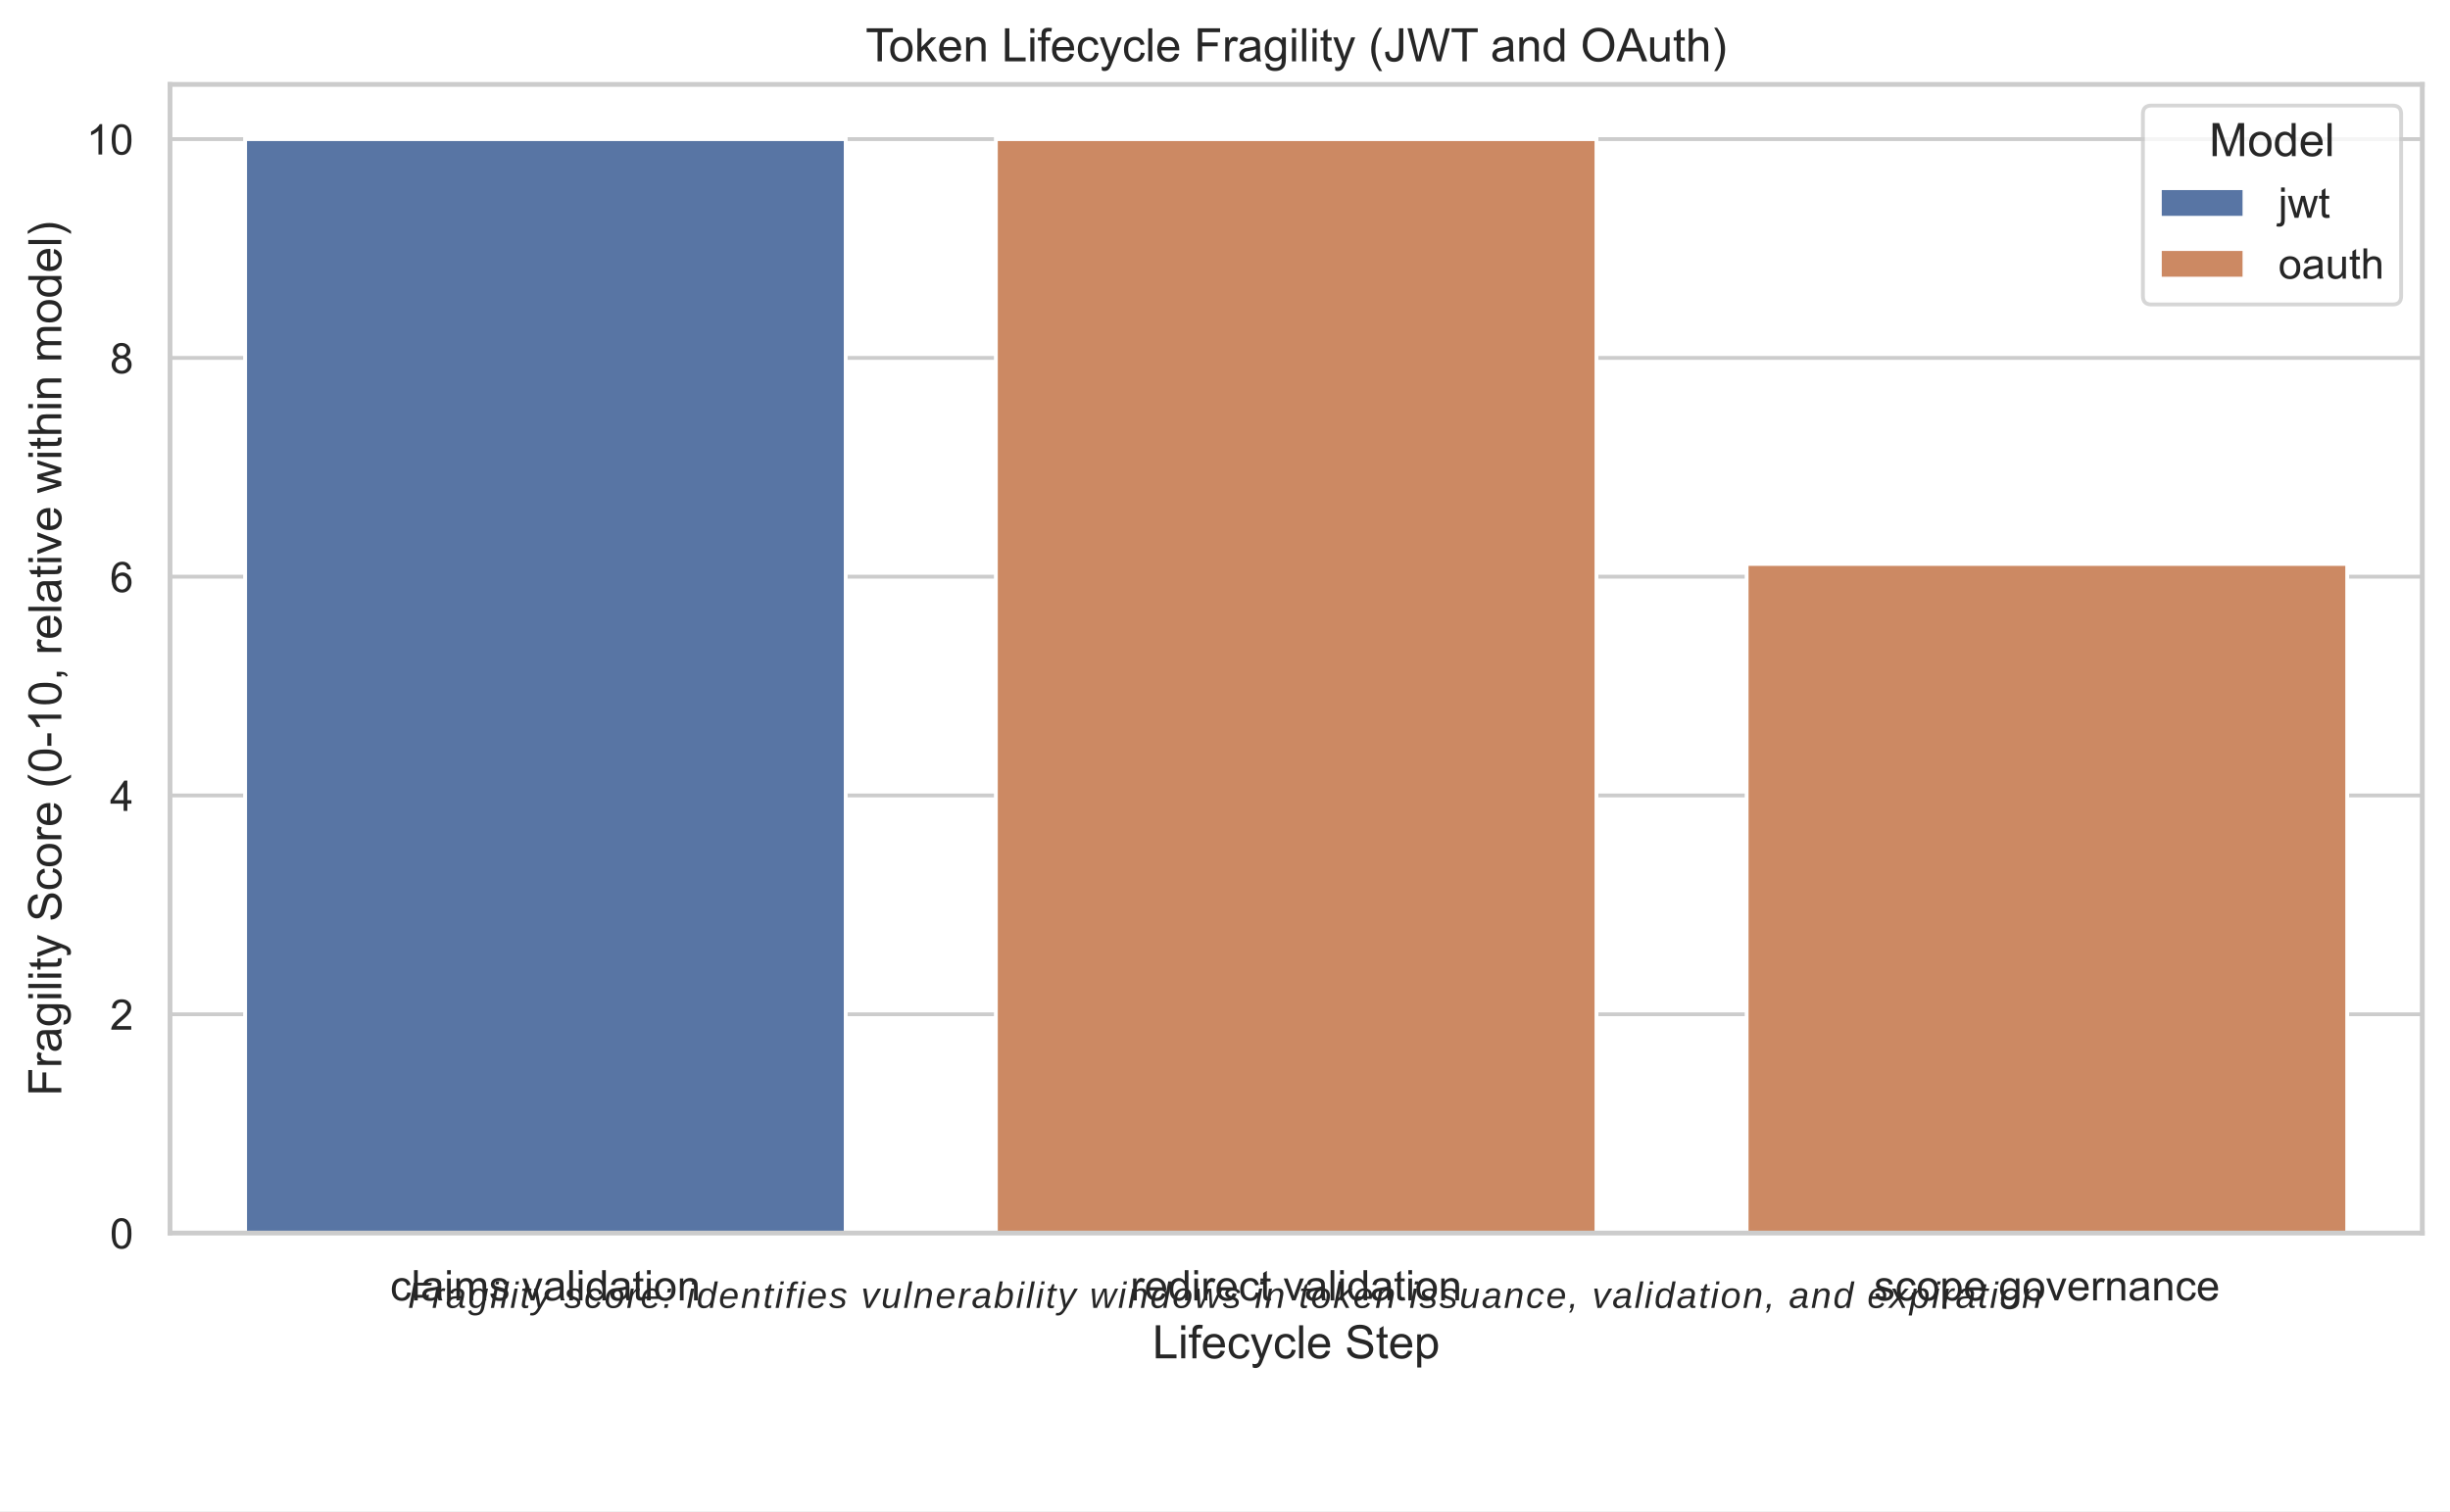
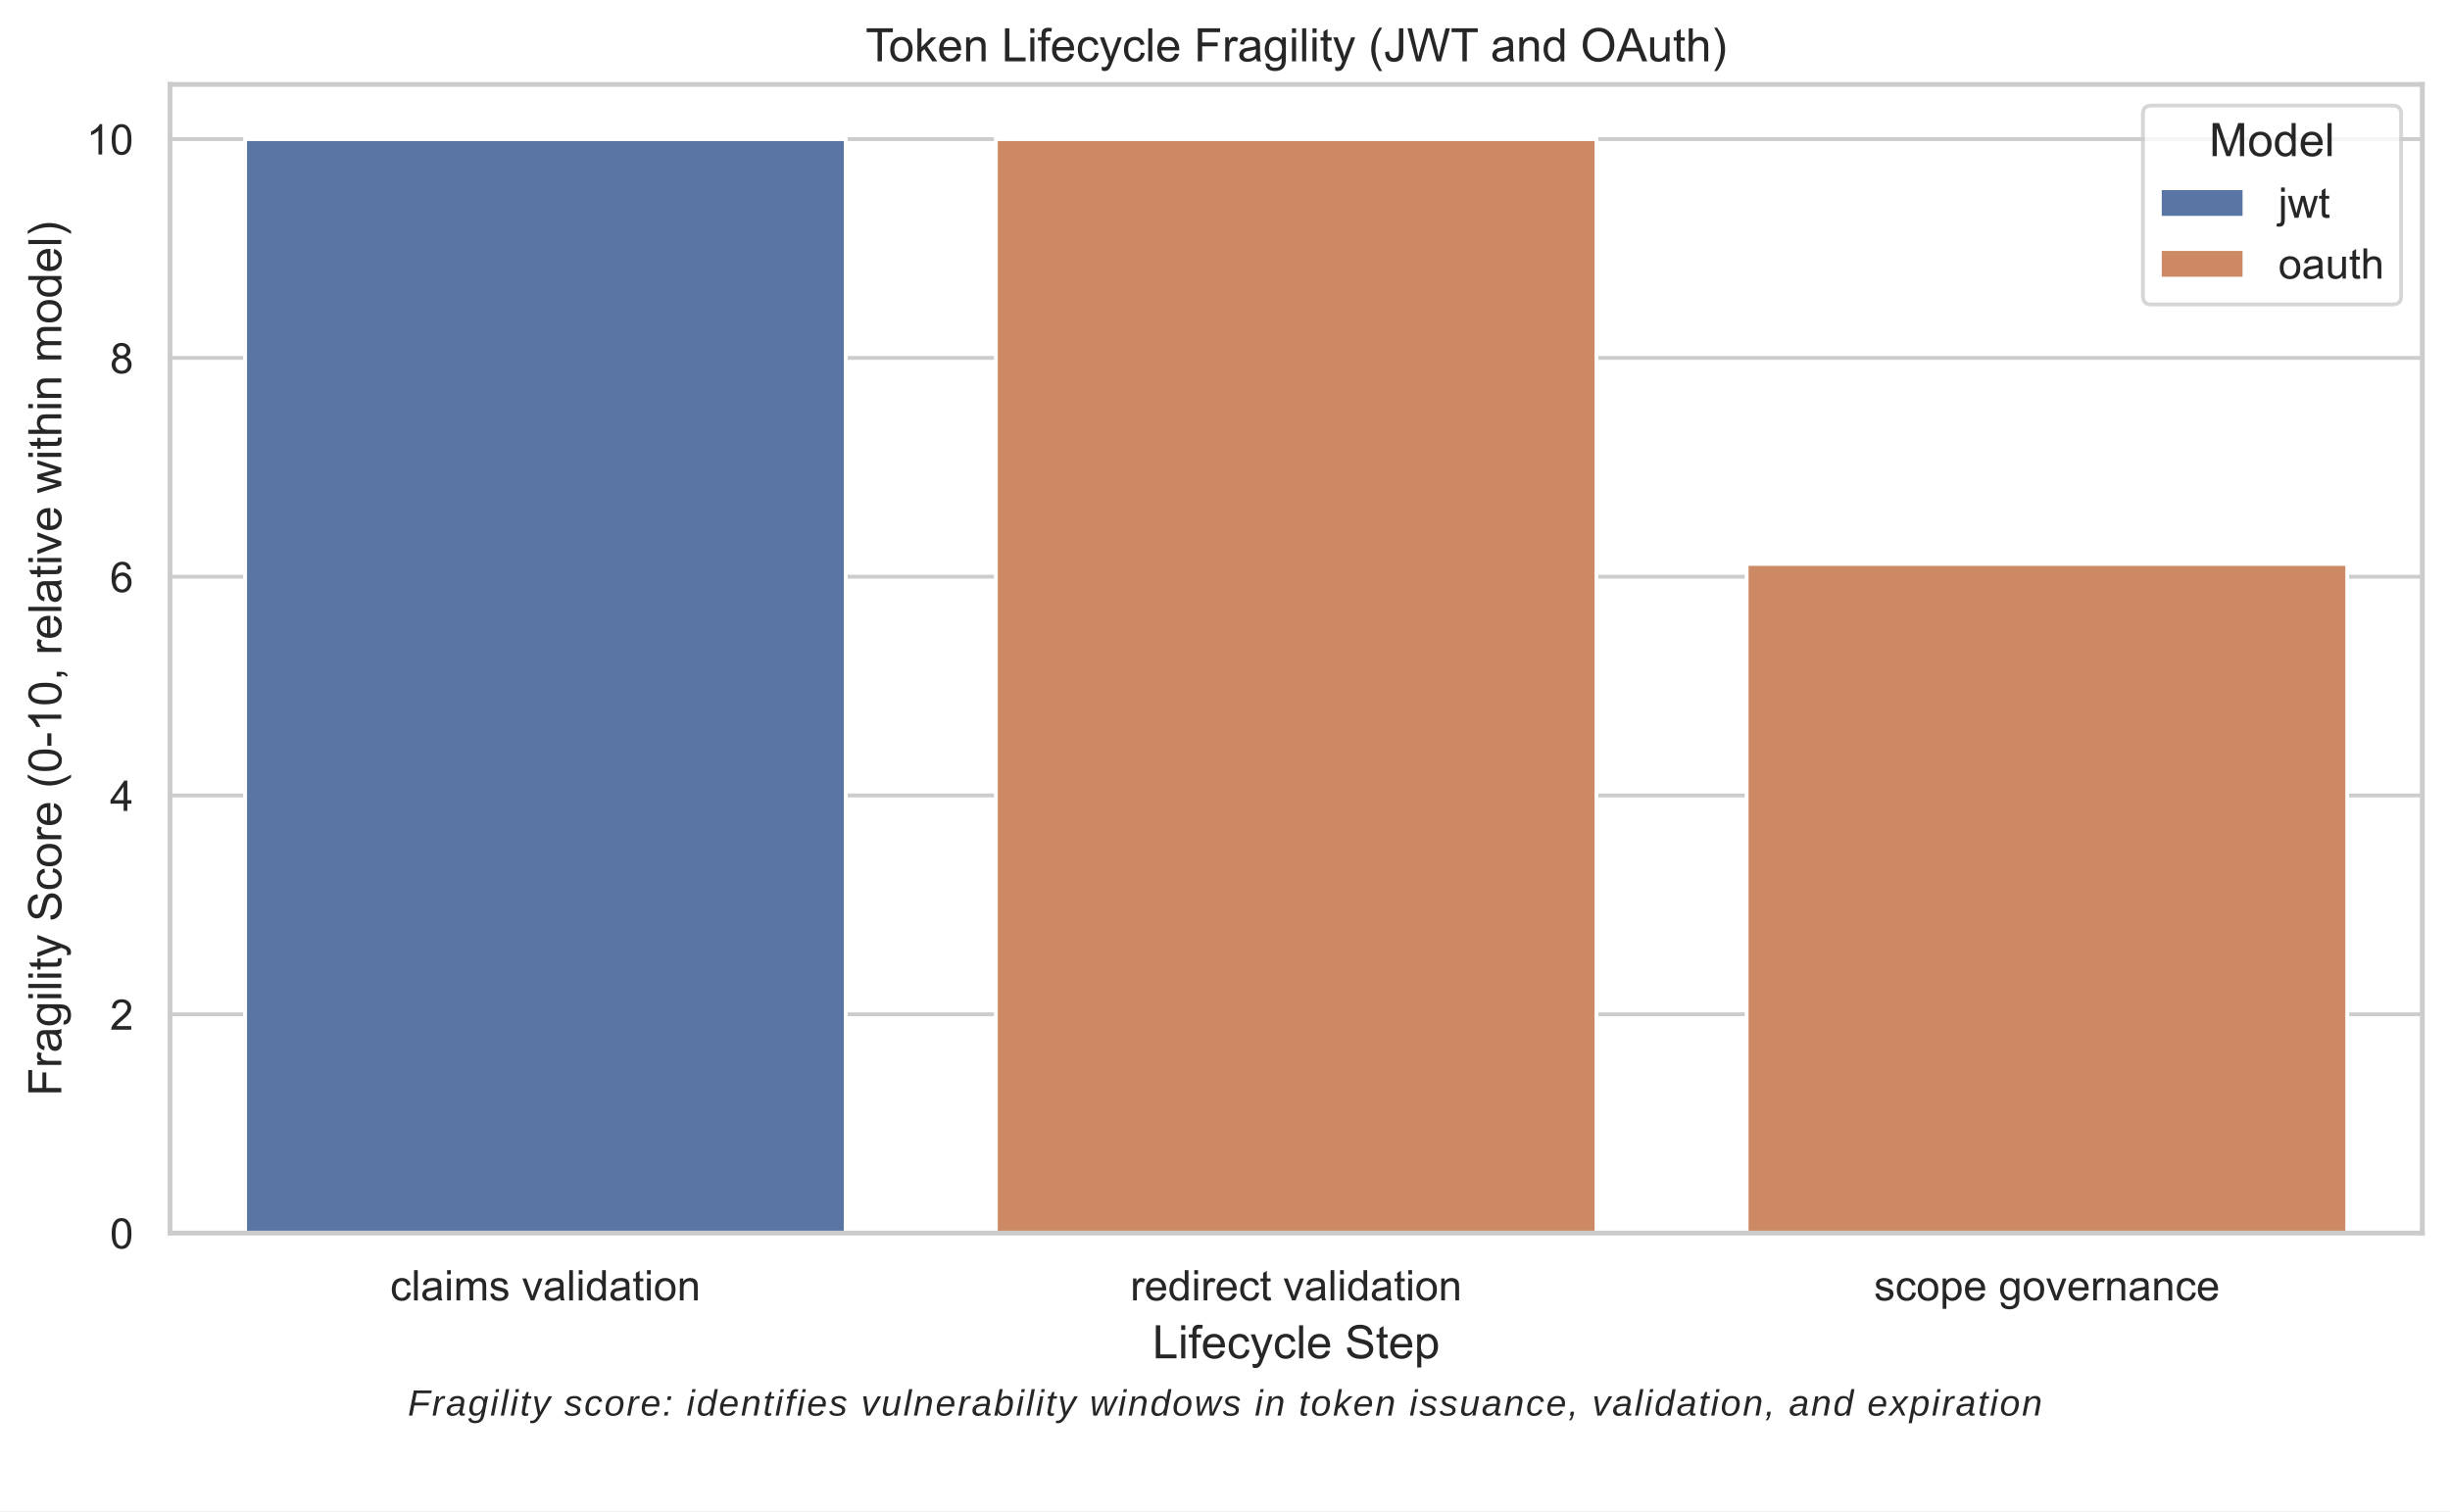
<svg xmlns="http://www.w3.org/2000/svg" xmlns:xlink="http://www.w3.org/1999/xlink" width="636.84pt" height="392.833pt" viewBox="0 0 636.84 392.833" version="1.1">
  <defs>
    <style type="text/css">*{stroke-linejoin: round; stroke-linecap: butt}</style>
  </defs>
  <g id="figure_1">
    <g id="patch_1">
      <path d="M 0 392.833  L 636.84 392.833  L 636.84 0  L 0 0  z " style="fill: #ffffff" />
    </g>
    <g id="axes_1">
      <g id="patch_2">
        <path d="M 44.196 320.547  L 629.64 320.547  L 629.64 21.943  L 44.196 21.943  z " style="fill: #ffffff" />
      </g>
      <g id="matplotlib.axis_1">
        <g id="xtick_1">
          <g id="text_1">
            <g style="fill: #262626" transform="translate(101.4214 338.0556) scale(0.11 -0.11)">
              <defs>
                <path id="ArialMT-46" d="M 2588 1216  L 3141 1144  Q 3050 572 2676 248  Q 2303 -75 1759 -75  Q 1078 -75 664 370  Q 250 816 250 1647  Q 250 2184 428 2587  Q 606 2991 970 3192  Q 1334 3394 1763 3394  Q 2303 3394 2647 3120  Q 2991 2847 3088 2344  L 2541 2259  Q 2463 2594 2264 2762  Q 2066 2931 1784 2931  Q 1359 2931 1093 2626  Q 828 2322 828 1663  Q 828 994 1084 691  Q 1341 388 1753 388  Q 2084 388 2306 591  Q 2528 794 2588 1216  z " transform="scale(0.015625)" />
                <path id="ArialMT-4f" d="M 409 0  L 409 4581  L 972 4581  L 972 0  L 409 0  z " transform="scale(0.015625)" />
                <path id="ArialMT-44" d="M 2588 409  Q 2275 144 1986 34  Q 1697 -75 1366 -75  Q 819 -75 525 192  Q 231 459 231 875  Q 231 1119 342 1320  Q 453 1522 633 1644  Q 813 1766 1038 1828  Q 1203 1872 1538 1913  Q 2219 1994 2541 2106  Q 2544 2222 2544 2253  Q 2544 2597 2384 2738  Q 2169 2928 1744 2928  Q 1347 2928 1158 2789  Q 969 2650 878 2297  L 328 2372  Q 403 2725 575 2942  Q 747 3159 1072 3276  Q 1397 3394 1825 3394  Q 2250 3394 2515 3294  Q 2781 3194 2906 3042  Q 3031 2891 3081 2659  Q 3109 2516 3109 2141  L 3109 1391  Q 3109 606 3145 398  Q 3181 191 3288 0  L 2700 0  Q 2613 175 2588 409  z M 2541 1666  Q 2234 1541 1622 1453  Q 1275 1403 1131 1340  Q 988 1278 909 1158  Q 831 1038 831 891  Q 831 666 1001 516  Q 1172 366 1500 366  Q 1825 366 2078 508  Q 2331 650 2450 897  Q 2541 1088 2541 1459  L 2541 1666  z " transform="scale(0.015625)" />
                <path id="ArialMT-4c" d="M 425 3934  L 425 4581  L 988 4581  L 988 3934  L 425 3934  z M 425 0  L 425 3319  L 988 3319  L 988 0  L 425 0  z " transform="scale(0.015625)" />
                <path id="ArialMT-50" d="M 422 0  L 422 3319  L 925 3319  L 925 2853  Q 1081 3097 1340 3245  Q 1600 3394 1931 3394  Q 2300 3394 2536 3241  Q 2772 3088 2869 2813  Q 3263 3394 3894 3394  Q 4388 3394 4653 3120  Q 4919 2847 4919 2278  L 4919 0  L 4359 0  L 4359 2091  Q 4359 2428 4304 2576  Q 4250 2725 4106 2815  Q 3963 2906 3769 2906  Q 3419 2906 3187 2673  Q 2956 2441 2956 1928  L 2956 0  L 2394 0  L 2394 2156  Q 2394 2531 2256 2718  Q 2119 2906 1806 2906  Q 1569 2906 1367 2781  Q 1166 2656 1075 2415  Q 984 2175 984 1722  L 984 0  L 422 0  z " transform="scale(0.015625)" />
                <path id="ArialMT-56" d="M 197 991  L 753 1078  Q 800 744 1014 566  Q 1228 388 1613 388  Q 2000 388 2187 545  Q 2375 703 2375 916  Q 2375 1106 2209 1216  Q 2094 1291 1634 1406  Q 1016 1563 777 1677  Q 538 1791 414 1992  Q 291 2194 291 2438  Q 291 2659 392 2848  Q 494 3038 669 3163  Q 800 3259 1026 3326  Q 1253 3394 1513 3394  Q 1903 3394 2198 3281  Q 2494 3169 2634 2976  Q 2775 2784 2828 2463  L 2278 2388  Q 2241 2644 2061 2787  Q 1881 2931 1553 2931  Q 1166 2931 1000 2803  Q 834 2675 834 2503  Q 834 2394 903 2306  Q 972 2216 1119 2156  Q 1203 2125 1616 2013  Q 2213 1853 2448 1751  Q 2684 1650 2818 1456  Q 2953 1263 2953 975  Q 2953 694 2789 445  Q 2625 197 2315 61  Q 2006 -75 1616 -75  Q 969 -75 630 194  Q 291 463 197 991  z " transform="scale(0.015625)" />
                <path id="ArialMT-3" transform="scale(0.015625)" />
                <path id="ArialMT-59" d="M 1344 0  L 81 3319  L 675 3319  L 1388 1331  Q 1503 1009 1600 663  Q 1675 925 1809 1294  L 2547 3319  L 3125 3319  L 1869 0  L 1344 0  z " transform="scale(0.015625)" />
                <path id="ArialMT-47" d="M 2575 0  L 2575 419  Q 2259 -75 1647 -75  Q 1250 -75 917 144  Q 584 363 401 755  Q 219 1147 219 1656  Q 219 2153 384 2558  Q 550 2963 881 3178  Q 1213 3394 1622 3394  Q 1922 3394 2156 3267  Q 2391 3141 2538 2938  L 2538 4581  L 3097 4581  L 3097 0  L 2575 0  z M 797 1656  Q 797 1019 1065 703  Q 1334 388 1700 388  Q 2069 388 2326 689  Q 2584 991 2584 1609  Q 2584 2291 2321 2609  Q 2059 2928 1675 2928  Q 1300 2928 1048 2622  Q 797 2316 797 1656  z " transform="scale(0.015625)" />
                <path id="ArialMT-57" d="M 1650 503  L 1731 6  Q 1494 -44 1306 -44  Q 1000 -44 831 53  Q 663 150 594 308  Q 525 466 525 972  L 525 2881  L 113 2881  L 113 3319  L 525 3319  L 525 4141  L 1084 4478  L 1084 3319  L 1650 3319  L 1650 2881  L 1084 2881  L 1084 941  Q 1084 700 1114 631  Q 1144 563 1211 522  Q 1278 481 1403 481  Q 1497 481 1650 503  z " transform="scale(0.015625)" />
                <path id="ArialMT-52" d="M 213 1659  Q 213 2581 725 3025  Q 1153 3394 1769 3394  Q 2453 3394 2887 2945  Q 3322 2497 3322 1706  Q 3322 1066 3130 698  Q 2938 331 2570 128  Q 2203 -75 1769 -75  Q 1072 -75 642 372  Q 213 819 213 1659  z M 791 1659  Q 791 1022 1069 705  Q 1347 388 1769 388  Q 2188 388 2466 706  Q 2744 1025 2744 1678  Q 2744 2294 2464 2611  Q 2184 2928 1769 2928  Q 1347 2928 1069 2612  Q 791 2297 791 1659  z " transform="scale(0.015625)" />
                <path id="ArialMT-51" d="M 422 0  L 422 3319  L 928 3319  L 928 2847  Q 1294 3394 1984 3394  Q 2284 3394 2536 3286  Q 2788 3178 2913 3003  Q 3038 2828 3088 2588  Q 3119 2431 3119 2041  L 3119 0  L 2556 0  L 2556 2019  Q 2556 2363 2490 2533  Q 2425 2703 2258 2804  Q 2091 2906 1866 2906  Q 1506 2906 1245 2678  Q 984 2450 984 1813  L 984 0  L 422 0  z " transform="scale(0.015625)" />
              </defs>
              <use xlink:href="#ArialMT-46" />
              <use xlink:href="#ArialMT-4f" transform="translate(50 0)" />
              <use xlink:href="#ArialMT-44" transform="translate(72.21875 0)" />
              <use xlink:href="#ArialMT-4c" transform="translate(127.8281 0)" />
              <use xlink:href="#ArialMT-50" transform="translate(150.0469 0)" />
              <use xlink:href="#ArialMT-56" transform="translate(233.3438 0)" />
              <use xlink:href="#ArialMT-3" transform="translate(283.3438 0)" />
              <use xlink:href="#ArialMT-59" transform="translate(311.125 0)" />
              <use xlink:href="#ArialMT-44" transform="translate(361.125 0)" />
              <use xlink:href="#ArialMT-4f" transform="translate(416.7344 0)" />
              <use xlink:href="#ArialMT-4c" transform="translate(438.9531 0)" />
              <use xlink:href="#ArialMT-47" transform="translate(461.1719 0)" />
              <use xlink:href="#ArialMT-44" transform="translate(516.7812 0)" />
              <use xlink:href="#ArialMT-57" transform="translate(572.3906 0)" />
              <use xlink:href="#ArialMT-4c" transform="translate(600.1719 0)" />
              <use xlink:href="#ArialMT-52" transform="translate(622.3906 0)" />
              <use xlink:href="#ArialMT-51" transform="translate(678 0)" />
            </g>
          </g>
        </g>
        <g id="xtick_2">
          <g id="text_2">
            <g style="fill: #262626" transform="translate(293.815 338.0556) scale(0.11 -0.11)">
              <defs>
                <path id="ArialMT-55" d="M 416 0  L 416 3319  L 922 3319  L 922 2816  Q 1116 3169 1280 3281  Q 1444 3394 1641 3394  Q 1925 3394 2219 3213  L 2025 2691  Q 1819 2813 1613 2813  Q 1428 2813 1281 2702  Q 1134 2591 1072 2394  Q 978 2094 978 1738  L 978 0  L 416 0  z " transform="scale(0.015625)" />
                <path id="ArialMT-48" d="M 2694 1069  L 3275 997  Q 3138 488 2766 206  Q 2394 -75 1816 -75  Q 1088 -75 661 373  Q 234 822 234 1631  Q 234 2469 665 2931  Q 1097 3394 1784 3394  Q 2450 3394 2872 2941  Q 3294 2488 3294 1666  Q 3294 1616 3291 1516  L 816 1516  Q 847 969 1125 678  Q 1403 388 1819 388  Q 2128 388 2347 550  Q 2566 713 2694 1069  z M 847 1978  L 2700 1978  Q 2663 2397 2488 2606  Q 2219 2931 1791 2931  Q 1403 2931 1139 2672  Q 875 2413 847 1978  z " transform="scale(0.015625)" />
              </defs>
              <use xlink:href="#ArialMT-55" />
              <use xlink:href="#ArialMT-48" transform="translate(33.29688 0)" />
              <use xlink:href="#ArialMT-47" transform="translate(88.90625 0)" />
              <use xlink:href="#ArialMT-4c" transform="translate(144.5156 0)" />
              <use xlink:href="#ArialMT-55" transform="translate(166.7344 0)" />
              <use xlink:href="#ArialMT-48" transform="translate(200.0312 0)" />
              <use xlink:href="#ArialMT-46" transform="translate(255.6406 0)" />
              <use xlink:href="#ArialMT-57" transform="translate(305.6406 0)" />
              <use xlink:href="#ArialMT-3" transform="translate(333.4219 0)" />
              <use xlink:href="#ArialMT-59" transform="translate(361.2031 0)" />
              <use xlink:href="#ArialMT-44" transform="translate(411.2031 0)" />
              <use xlink:href="#ArialMT-4f" transform="translate(466.8125 0)" />
              <use xlink:href="#ArialMT-4c" transform="translate(489.0312 0)" />
              <use xlink:href="#ArialMT-47" transform="translate(511.25 0)" />
              <use xlink:href="#ArialMT-44" transform="translate(566.8594 0)" />
              <use xlink:href="#ArialMT-57" transform="translate(622.4688 0)" />
              <use xlink:href="#ArialMT-4c" transform="translate(650.25 0)" />
              <use xlink:href="#ArialMT-52" transform="translate(672.4688 0)" />
              <use xlink:href="#ArialMT-51" transform="translate(728.0781 0)" />
            </g>
          </g>
        </g>
        <g id="xtick_3">
          <g id="text_3">
            <g style="fill: #262626" transform="translate(487.1213 338.0556) scale(0.11 -0.11)">
              <defs>
                <path id="ArialMT-53" d="M 422 -1272  L 422 3319  L 934 3319  L 934 2888  Q 1116 3141 1344 3267  Q 1572 3394 1897 3394  Q 2322 3394 2647 3175  Q 2972 2956 3137 2557  Q 3303 2159 3303 1684  Q 3303 1175 3120 767  Q 2938 359 2589 142  Q 2241 -75 1856 -75  Q 1575 -75 1351 44  Q 1128 163 984 344  L 984 -1272  L 422 -1272  z M 931 1641  Q 931 1000 1190 694  Q 1450 388 1819 388  Q 2194 388 2461 705  Q 2728 1022 2728 1688  Q 2728 2322 2467 2637  Q 2206 2953 1844 2953  Q 1484 2953 1207 2617  Q 931 2281 931 1641  z " transform="scale(0.015625)" />
                <path id="ArialMT-4a" d="M 319 -275  L 866 -356  Q 900 -609 1056 -725  Q 1266 -881 1628 -881  Q 2019 -881 2231 -725  Q 2444 -569 2519 -288  Q 2563 -116 2559 434  Q 2191 0 1641 0  Q 956 0 581 494  Q 206 988 206 1678  Q 206 2153 378 2554  Q 550 2956 876 3175  Q 1203 3394 1644 3394  Q 2231 3394 2613 2919  L 2613 3319  L 3131 3319  L 3131 450  Q 3131 -325 2973 -648  Q 2816 -972 2473 -1159  Q 2131 -1347 1631 -1347  Q 1038 -1347 672 -1080  Q 306 -813 319 -275  z M 784 1719  Q 784 1066 1043 766  Q 1303 466 1694 466  Q 2081 466 2343 764  Q 2606 1063 2606 1700  Q 2606 2309 2336 2618  Q 2066 2928 1684 2928  Q 1309 2928 1046 2623  Q 784 2319 784 1719  z " transform="scale(0.015625)" />
              </defs>
              <use xlink:href="#ArialMT-56" />
              <use xlink:href="#ArialMT-46" transform="translate(50 0)" />
              <use xlink:href="#ArialMT-52" transform="translate(100 0)" />
              <use xlink:href="#ArialMT-53" transform="translate(155.6094 0)" />
              <use xlink:href="#ArialMT-48" transform="translate(211.2188 0)" />
              <use xlink:href="#ArialMT-3" transform="translate(266.8281 0)" />
              <use xlink:href="#ArialMT-4a" transform="translate(294.6094 0)" />
              <use xlink:href="#ArialMT-52" transform="translate(350.2188 0)" />
              <use xlink:href="#ArialMT-59" transform="translate(405.8281 0)" />
              <use xlink:href="#ArialMT-48" transform="translate(455.8281 0)" />
              <use xlink:href="#ArialMT-55" transform="translate(511.4375 0)" />
              <use xlink:href="#ArialMT-51" transform="translate(544.7344 0)" />
              <use xlink:href="#ArialMT-44" transform="translate(600.3438 0)" />
              <use xlink:href="#ArialMT-51" transform="translate(655.9531 0)" />
              <use xlink:href="#ArialMT-46" transform="translate(711.5625 0)" />
              <use xlink:href="#ArialMT-48" transform="translate(761.5625 0)" />
            </g>
          </g>
        </g>
        <g id="text_4">
          <g style="fill: #262626" transform="translate(299.566 353.1071) scale(0.12 -0.12)">
            <defs>
              <path id="ArialMT-2f" d="M 469 0  L 469 4581  L 1075 4581  L 1075 541  L 3331 541  L 3331 0  L 469 0  z " transform="scale(0.015625)" />
              <path id="ArialMT-49" d="M 556 0  L 556 2881  L 59 2881  L 59 3319  L 556 3319  L 556 3672  Q 556 4006 616 4169  Q 697 4388 901 4523  Q 1106 4659 1475 4659  Q 1713 4659 2000 4603  L 1916 4113  Q 1741 4144 1584 4144  Q 1328 4144 1222 4034  Q 1116 3925 1116 3625  L 1116 3319  L 1763 3319  L 1763 2881  L 1116 2881  L 1116 0  L 556 0  z " transform="scale(0.015625)" />
              <path id="ArialMT-5c" d="M 397 -1278  L 334 -750  Q 519 -800 656 -800  Q 844 -800 956 -737  Q 1069 -675 1141 -563  Q 1194 -478 1313 -144  Q 1328 -97 1363 -6  L 103 3319  L 709 3319  L 1400 1397  Q 1534 1031 1641 628  Q 1738 1016 1872 1384  L 2581 3319  L 3144 3319  L 1881 -56  Q 1678 -603 1566 -809  Q 1416 -1088 1222 -1217  Q 1028 -1347 759 -1347  Q 597 -1347 397 -1278  z " transform="scale(0.015625)" />
              <path id="ArialMT-36" d="M 288 1472  L 859 1522  Q 900 1178 1048 958  Q 1197 738 1509 602  Q 1822 466 2213 466  Q 2559 466 2825 569  Q 3091 672 3220 851  Q 3350 1031 3350 1244  Q 3350 1459 3225 1620  Q 3100 1781 2813 1891  Q 2628 1963 1997 2114  Q 1366 2266 1113 2400  Q 784 2572 623 2826  Q 463 3081 463 3397  Q 463 3744 659 4045  Q 856 4347 1234 4503  Q 1613 4659 2075 4659  Q 2584 4659 2973 4495  Q 3363 4331 3572 4012  Q 3781 3694 3797 3291  L 3216 3247  Q 3169 3681 2898 3903  Q 2628 4125 2100 4125  Q 1550 4125 1298 3923  Q 1047 3722 1047 3438  Q 1047 3191 1225 3031  Q 1400 2872 2139 2705  Q 2878 2538 3153 2413  Q 3553 2228 3743 1945  Q 3934 1663 3934 1294  Q 3934 928 3725 604  Q 3516 281 3123 101  Q 2731 -78 2241 -78  Q 1619 -78 1198 103  Q 778 284 539 648  Q 300 1013 288 1472  z " transform="scale(0.015625)" />
            </defs>
            <use xlink:href="#ArialMT-2f" />
            <use xlink:href="#ArialMT-4c" transform="translate(55.60938 0)" />
            <use xlink:href="#ArialMT-49" transform="translate(77.82812 0)" />
            <use xlink:href="#ArialMT-48" transform="translate(105.6094 0)" />
            <use xlink:href="#ArialMT-46" transform="translate(161.2188 0)" />
            <use xlink:href="#ArialMT-5c" transform="translate(211.2188 0)" />
            <use xlink:href="#ArialMT-46" transform="translate(261.2188 0)" />
            <use xlink:href="#ArialMT-4f" transform="translate(311.2188 0)" />
            <use xlink:href="#ArialMT-48" transform="translate(333.4375 0)" />
            <use xlink:href="#ArialMT-3" transform="translate(389.0469 0)" />
            <use xlink:href="#ArialMT-36" transform="translate(416.8281 0)" />
            <use xlink:href="#ArialMT-57" transform="translate(483.5312 0)" />
            <use xlink:href="#ArialMT-48" transform="translate(511.3125 0)" />
            <use xlink:href="#ArialMT-53" transform="translate(566.9219 0)" />
          </g>
        </g>
      </g>
      <g id="matplotlib.axis_2">
        <g id="ytick_1">
          <g id="line2d_1">
            <path d="M 44.196 320.547  L 629.64 320.547  " clip-path="url(#p54d1fc66be)" style="fill: none; stroke: #cccccc; stroke-linecap: round" />
          </g>
          <g id="text_5">
            <g style="fill: #262626" transform="translate(28.57898 324.5514) scale(0.11 -0.11)">
              <defs>
                <path id="ArialMT-13" d="M 266 2259  Q 266 3072 433 3567  Q 600 4063 929 4331  Q 1259 4600 1759 4600  Q 2128 4600 2406 4451  Q 2684 4303 2865 4023  Q 3047 3744 3150 3342  Q 3253 2941 3253 2259  Q 3253 1453 3087 958  Q 2922 463 2592 192  Q 2263 -78 1759 -78  Q 1097 -78 719 397  Q 266 969 266 2259  z M 844 2259  Q 844 1131 1108 757  Q 1372 384 1759 384  Q 2147 384 2411 759  Q 2675 1134 2675 2259  Q 2675 3391 2411 3762  Q 2147 4134 1753 4134  Q 1366 4134 1134 3806  Q 844 3388 844 2259  z " transform="scale(0.015625)" />
              </defs>
              <use xlink:href="#ArialMT-13" />
            </g>
          </g>
        </g>
        <g id="ytick_2">
          <g id="line2d_2">
            <path d="M 44.196 263.67  L 629.64 263.67  " clip-path="url(#p54d1fc66be)" style="fill: none; stroke: #cccccc; stroke-linecap: round" />
          </g>
          <g id="text_6">
            <g style="fill: #262626" transform="translate(28.57898 267.6745) scale(0.11 -0.11)">
              <defs>
                <path id="ArialMT-15" d="M 3222 541  L 3222 0  L 194 0  Q 188 203 259 391  Q 375 700 629 1000  Q 884 1300 1366 1694  Q 2113 2306 2375 2664  Q 2638 3022 2638 3341  Q 2638 3675 2398 3904  Q 2159 4134 1775 4134  Q 1369 4134 1125 3890  Q 881 3647 878 3216  L 300 3275  Q 359 3922 746 4261  Q 1134 4600 1788 4600  Q 2447 4600 2831 4234  Q 3216 3869 3216 3328  Q 3216 3053 3103 2787  Q 2991 2522 2730 2228  Q 2469 1934 1863 1422  Q 1356 997 1212 845  Q 1069 694 975 541  L 3222 541  z " transform="scale(0.015625)" />
              </defs>
              <use xlink:href="#ArialMT-15" />
            </g>
          </g>
        </g>
        <g id="ytick_3">
          <g id="line2d_3">
            <path d="M 44.196 206.793  L 629.64 206.793  " clip-path="url(#p54d1fc66be)" style="fill: none; stroke: #cccccc; stroke-linecap: round" />
          </g>
          <g id="text_7">
            <g style="fill: #262626" transform="translate(28.57898 210.7975) scale(0.11 -0.11)">
              <defs>
                <path id="ArialMT-17" d="M 2069 0  L 2069 1097  L 81 1097  L 81 1613  L 2172 4581  L 2631 4581  L 2631 1613  L 3250 1613  L 3250 1097  L 2631 1097  L 2631 0  L 2069 0  z M 2069 1613  L 2069 3678  L 634 1613  L 2069 1613  z " transform="scale(0.015625)" />
              </defs>
              <use xlink:href="#ArialMT-17" />
            </g>
          </g>
        </g>
        <g id="ytick_4">
          <g id="line2d_4">
            <path d="M 44.196 149.916  L 629.64 149.916  " clip-path="url(#p54d1fc66be)" style="fill: none; stroke: #cccccc; stroke-linecap: round" />
          </g>
          <g id="text_8">
            <g style="fill: #262626" transform="translate(28.57898 153.9205) scale(0.11 -0.11)">
              <defs>
                <path id="ArialMT-19" d="M 3184 3459  L 2625 3416  Q 2550 3747 2413 3897  Q 2184 4138 1850 4138  Q 1581 4138 1378 3988  Q 1113 3794 959 3422  Q 806 3050 800 2363  Q 1003 2672 1297 2822  Q 1591 2972 1913 2972  Q 2475 2972 2870 2558  Q 3266 2144 3266 1488  Q 3266 1056 3080 686  Q 2894 316 2569 119  Q 2244 -78 1831 -78  Q 1128 -78 684 439  Q 241 956 241 2144  Q 241 3472 731 4075  Q 1159 4600 1884 4600  Q 2425 4600 2770 4297  Q 3116 3994 3184 3459  z M 888 1484  Q 888 1194 1011 928  Q 1134 663 1356 523  Q 1578 384 1822 384  Q 2178 384 2434 671  Q 2691 959 2691 1453  Q 2691 1928 2437 2201  Q 2184 2475 1800 2475  Q 1419 2475 1153 2201  Q 888 1928 888 1484  z " transform="scale(0.015625)" />
              </defs>
              <use xlink:href="#ArialMT-19" />
            </g>
          </g>
        </g>
        <g id="ytick_5">
          <g id="line2d_5">
            <path d="M 44.196 93.039  L 629.64 93.039  " clip-path="url(#p54d1fc66be)" style="fill: none; stroke: #cccccc; stroke-linecap: round" />
          </g>
          <g id="text_9">
            <g style="fill: #262626" transform="translate(28.57898 97.04351) scale(0.11 -0.11)">
              <defs>
                <path id="ArialMT-1b" d="M 1131 2484  Q 781 2613 612 2850  Q 444 3088 444 3419  Q 444 3919 803 4259  Q 1163 4600 1759 4600  Q 2359 4600 2725 4251  Q 3091 3903 3091 3403  Q 3091 3084 2923 2848  Q 2756 2613 2416 2484  Q 2838 2347 3058 2040  Q 3278 1734 3278 1309  Q 3278 722 2862 322  Q 2447 -78 1769 -78  Q 1091 -78 675 323  Q 259 725 259 1325  Q 259 1772 486 2073  Q 713 2375 1131 2484  z M 1019 3438  Q 1019 3113 1228 2906  Q 1438 2700 1772 2700  Q 2097 2700 2305 2904  Q 2513 3109 2513 3406  Q 2513 3716 2298 3927  Q 2084 4138 1766 4138  Q 1444 4138 1231 3931  Q 1019 3725 1019 3438  z M 838 1322  Q 838 1081 952 856  Q 1066 631 1291 507  Q 1516 384 1775 384  Q 2178 384 2440 643  Q 2703 903 2703 1303  Q 2703 1709 2433 1975  Q 2163 2241 1756 2241  Q 1359 2241 1098 1978  Q 838 1716 838 1322  z " transform="scale(0.015625)" />
              </defs>
              <use xlink:href="#ArialMT-1b" />
            </g>
          </g>
        </g>
        <g id="ytick_6">
          <g id="line2d_6">
            <path d="M 44.196 36.162  L 629.64 36.162  " clip-path="url(#p54d1fc66be)" style="fill: none; stroke: #cccccc; stroke-linecap: round" />
          </g>
          <g id="text_10">
            <g style="fill: #262626" transform="translate(22.46195 40.16652) scale(0.11 -0.11)">
              <defs>
                <path id="ArialMT-14" d="M 2384 0  L 1822 0  L 1822 3584  Q 1619 3391 1289 3197  Q 959 3003 697 2906  L 697 3450  Q 1169 3672 1522 3987  Q 1875 4303 2022 4600  L 2384 4600  L 2384 0  z " transform="scale(0.015625)" />
              </defs>
              <use xlink:href="#ArialMT-14" />
              <use xlink:href="#ArialMT-13" transform="translate(55.60938 0)" />
            </g>
          </g>
        </g>
        <g id="text_11">
          <g style="fill: #262626" transform="translate(15.93633 284.9452) rotate(-90) scale(0.12 -0.12)">
            <defs>
              <path id="ArialMT-29" d="M 525 0  L 525 4581  L 3616 4581  L 3616 4041  L 1131 4041  L 1131 2622  L 3281 2622  L 3281 2081  L 1131 2081  L 1131 0  L 525 0  z " transform="scale(0.015625)" />
              <path id="ArialMT-b" d="M 1497 -1347  Q 1031 -759 709 28  Q 388 816 388 1659  Q 388 2403 628 3084  Q 909 3875 1497 4659  L 1900 4659  Q 1522 4009 1400 3731  Q 1209 3300 1100 2831  Q 966 2247 966 1656  Q 966 153 1900 -1347  L 1497 -1347  z " transform="scale(0.015625)" />
              <path id="ArialMT-10" d="M 203 1375  L 203 1941  L 1931 1941  L 1931 1375  L 203 1375  z " transform="scale(0.015625)" />
              <path id="ArialMT-f" d="M 569 0  L 569 641  L 1209 641  L 1209 0  Q 1209 -353 1084 -570  Q 959 -788 688 -906  L 531 -666  Q 709 -588 793 -436  Q 878 -284 888 0  L 569 0  z " transform="scale(0.015625)" />
              <path id="ArialMT-5a" d="M 1034 0  L 19 3319  L 600 3319  L 1128 1403  L 1325 691  Q 1338 744 1497 1375  L 2025 3319  L 2603 3319  L 3100 1394  L 3266 759  L 3456 1400  L 4025 3319  L 4572 3319  L 3534 0  L 2950 0  L 2422 1988  L 2294 2553  L 1622 0  L 1034 0  z " transform="scale(0.015625)" />
              <path id="ArialMT-4b" d="M 422 0  L 422 4581  L 984 4581  L 984 2938  Q 1378 3394 1978 3394  Q 2347 3394 2619 3248  Q 2891 3103 3008 2847  Q 3125 2591 3125 2103  L 3125 0  L 2563 0  L 2563 2103  Q 2563 2525 2380 2717  Q 2197 2909 1863 2909  Q 1613 2909 1392 2779  Q 1172 2650 1078 2428  Q 984 2206 984 1816  L 984 0  L 422 0  z " transform="scale(0.015625)" />
              <path id="ArialMT-c" d="M 791 -1347  L 388 -1347  Q 1322 153 1322 1656  Q 1322 2244 1188 2822  Q 1081 3291 891 3722  Q 769 4003 388 4659  L 791 4659  Q 1378 3875 1659 3084  Q 1900 2403 1900 1659  Q 1900 816 1576 28  Q 1253 -759 791 -1347  z " transform="scale(0.015625)" />
            </defs>
            <use xlink:href="#ArialMT-29" />
            <use xlink:href="#ArialMT-55" transform="translate(61.07812 0)" />
            <use xlink:href="#ArialMT-44" transform="translate(94.375 0)" />
            <use xlink:href="#ArialMT-4a" transform="translate(149.9844 0)" />
            <use xlink:href="#ArialMT-4c" transform="translate(205.5938 0)" />
            <use xlink:href="#ArialMT-4f" transform="translate(227.8125 0)" />
            <use xlink:href="#ArialMT-4c" transform="translate(250.0312 0)" />
            <use xlink:href="#ArialMT-57" transform="translate(272.25 0)" />
            <use xlink:href="#ArialMT-5c" transform="translate(300.0312 0)" />
            <use xlink:href="#ArialMT-3" transform="translate(350.0312 0)" />
            <use xlink:href="#ArialMT-36" transform="translate(377.8125 0)" />
            <use xlink:href="#ArialMT-46" transform="translate(444.5156 0)" />
            <use xlink:href="#ArialMT-52" transform="translate(494.5156 0)" />
            <use xlink:href="#ArialMT-55" transform="translate(550.125 0)" />
            <use xlink:href="#ArialMT-48" transform="translate(583.4219 0)" />
            <use xlink:href="#ArialMT-3" transform="translate(639.0312 0)" />
            <use xlink:href="#ArialMT-b" transform="translate(666.8125 0)" />
            <use xlink:href="#ArialMT-13" transform="translate(700.1094 0)" />
            <use xlink:href="#ArialMT-10" transform="translate(755.7188 0)" />
            <use xlink:href="#ArialMT-14" transform="translate(789.0156 0)" />
            <use xlink:href="#ArialMT-13" transform="translate(844.625 0)" />
            <use xlink:href="#ArialMT-f" transform="translate(900.2344 0)" />
            <use xlink:href="#ArialMT-3" transform="translate(928.0156 0)" />
            <use xlink:href="#ArialMT-55" transform="translate(955.7969 0)" />
            <use xlink:href="#ArialMT-48" transform="translate(989.0938 0)" />
            <use xlink:href="#ArialMT-4f" transform="translate(1044.703 0)" />
            <use xlink:href="#ArialMT-44" transform="translate(1066.922 0)" />
            <use xlink:href="#ArialMT-57" transform="translate(1122.531 0)" />
            <use xlink:href="#ArialMT-4c" transform="translate(1150.312 0)" />
            <use xlink:href="#ArialMT-59" transform="translate(1172.531 0)" />
            <use xlink:href="#ArialMT-48" transform="translate(1222.531 0)" />
            <use xlink:href="#ArialMT-3" transform="translate(1278.141 0)" />
            <use xlink:href="#ArialMT-5a" transform="translate(1305.922 0)" />
            <use xlink:href="#ArialMT-4c" transform="translate(1378.141 0)" />
            <use xlink:href="#ArialMT-57" transform="translate(1400.359 0)" />
            <use xlink:href="#ArialMT-4b" transform="translate(1428.141 0)" />
            <use xlink:href="#ArialMT-4c" transform="translate(1483.75 0)" />
            <use xlink:href="#ArialMT-51" transform="translate(1505.969 0)" />
            <use xlink:href="#ArialMT-3" transform="translate(1561.578 0)" />
            <use xlink:href="#ArialMT-50" transform="translate(1589.359 0)" />
            <use xlink:href="#ArialMT-52" transform="translate(1672.656 0)" />
            <use xlink:href="#ArialMT-47" transform="translate(1728.266 0)" />
            <use xlink:href="#ArialMT-48" transform="translate(1783.875 0)" />
            <use xlink:href="#ArialMT-4f" transform="translate(1839.484 0)" />
            <use xlink:href="#ArialMT-c" transform="translate(1861.703 0)" />
          </g>
        </g>
      </g>
      <g id="patch_3">
        <path d="M 63.711 320.547  L 219.829 320.547  L 219.829 36.162  L 63.711 36.162  z " clip-path="url(#p54d1fc66be)" style="fill: #5875a4; stroke: #ffffff; stroke-linejoin: miter" />
      </g>
      <g id="patch_4">
        <path d="M 258.859 320.547  L 414.977 320.547  L 414.977 36.162  L 258.859 36.162  z " clip-path="url(#p54d1fc66be)" style="fill: #cc8963; stroke: #ffffff; stroke-linejoin: miter" />
      </g>
      <g id="patch_5">
        <path d="M 454.007 320.547  L 610.125 320.547  L 610.125 146.603  L 454.007 146.603  z " clip-path="url(#p54d1fc66be)" style="fill: #cc8963; stroke: #ffffff; stroke-linejoin: miter" />
      </g>
      <g id="patch_6">
        <path d="M 141.77 320.547  L 141.77 320.547  L 141.77 320.547  L 141.77 320.547  z " clip-path="url(#p54d1fc66be)" style="fill: #5875a4; stroke: #ffffff; stroke-linejoin: miter" />
      </g>
      <g id="patch_7">
        <path d="M 141.77 320.547  L 141.77 320.547  L 141.77 320.547  L 141.77 320.547  z " clip-path="url(#p54d1fc66be)" style="fill: #cc8963; stroke: #ffffff; stroke-linejoin: miter" />
      </g>
      <g id="line2d_7">
        <path clip-path="url(#p54d1fc66be)" style="fill: none; stroke: #424242; stroke-width: 2.25; stroke-linecap: round" />
      </g>
      <g id="line2d_8">
        <path clip-path="url(#p54d1fc66be)" style="fill: none; stroke: #424242; stroke-width: 2.25; stroke-linecap: round" />
      </g>
      <g id="line2d_9">
        <path clip-path="url(#p54d1fc66be)" style="fill: none; stroke: #424242; stroke-width: 2.25; stroke-linecap: round" />
      </g>
      <g id="patch_8">
        <path d="M 44.196 320.547  L 44.196 21.943  " style="fill: none; stroke: #cccccc; stroke-width: 1.25; stroke-linejoin: miter; stroke-linecap: square" />
      </g>
      <g id="patch_9">
        <path d="M 629.64 320.547  L 629.64 21.943  " style="fill: none; stroke: #cccccc; stroke-width: 1.25; stroke-linejoin: miter; stroke-linecap: square" />
      </g>
      <g id="patch_10">
        <path d="M 44.196 320.547  L 629.64 320.547  " style="fill: none; stroke: #cccccc; stroke-width: 1.25; stroke-linejoin: miter; stroke-linecap: square" />
      </g>
      <g id="patch_11">
        <path d="M 44.196 21.943  L 629.64 21.943  " style="fill: none; stroke: #cccccc; stroke-width: 1.25; stroke-linejoin: miter; stroke-linecap: square" />
      </g>
      <g id="text_12">
        <g style="fill: #262626" transform="translate(224.9954 15.94313) scale(0.12 -0.12)">
          <defs>
            <path id="ArialMT-37" d="M 1659 0  L 1659 4041  L 150 4041  L 150 4581  L 3781 4581  L 3781 4041  L 2266 4041  L 2266 0  L 1659 0  z " transform="scale(0.015625)" />
            <path id="ArialMT-4e" d="M 425 0  L 425 4581  L 988 4581  L 988 1969  L 2319 3319  L 3047 3319  L 1778 2088  L 3175 0  L 2481 0  L 1384 1697  L 988 1316  L 988 0  L 425 0  z " transform="scale(0.015625)" />
            <path id="ArialMT-2d" d="M 184 1300  L 731 1375  Q 753 850 928 656  Q 1103 463 1413 463  Q 1641 463 1806 567  Q 1972 672 2034 851  Q 2097 1031 2097 1425  L 2097 4581  L 2703 4581  L 2703 1459  Q 2703 884 2564 568  Q 2425 253 2123 87  Q 1822 -78 1416 -78  Q 813 -78 492 269  Q 172 616 184 1300  z " transform="scale(0.015625)" />
            <path id="ArialMT-3a" d="M 1294 0  L 78 4581  L 700 4581  L 1397 1578  Q 1509 1106 1591 641  Q 1766 1375 1797 1488  L 2669 4581  L 3400 4581  L 4056 2263  Q 4303 1400 4413 641  Q 4500 1075 4641 1638  L 5359 4581  L 5969 4581  L 4713 0  L 4128 0  L 3163 3491  Q 3041 3928 3019 4028  Q 2947 3713 2884 3491  L 1913 0  L 1294 0  z " transform="scale(0.015625)" />
            <path id="ArialMT-32" d="M 309 2231  Q 309 3372 921 4017  Q 1534 4663 2503 4663  Q 3138 4663 3647 4359  Q 4156 4056 4423 3514  Q 4691 2972 4691 2284  Q 4691 1588 4409 1038  Q 4128 488 3612 205  Q 3097 -78 2500 -78  Q 1853 -78 1343 234  Q 834 547 571 1087  Q 309 1628 309 2231  z M 934 2222  Q 934 1394 1379 917  Q 1825 441 2497 441  Q 3181 441 3623 922  Q 4066 1403 4066 2288  Q 4066 2847 3877 3264  Q 3688 3681 3323 3911  Q 2959 4141 2506 4141  Q 1863 4141 1398 3698  Q 934 3256 934 2222  z " transform="scale(0.015625)" />
            <path id="ArialMT-24" d="M -9 0  L 1750 4581  L 2403 4581  L 4278 0  L 3588 0  L 3053 1388  L 1138 1388  L 634 0  L -9 0  z M 1313 1881  L 2866 1881  L 2388 3150  Q 2169 3728 2063 4100  Q 1975 3659 1816 3225  L 1313 1881  z " transform="scale(0.015625)" />
            <path id="ArialMT-58" d="M 2597 0  L 2597 488  Q 2209 -75 1544 -75  Q 1250 -75 995 37  Q 741 150 617 320  Q 494 491 444 738  Q 409 903 409 1263  L 409 3319  L 972 3319  L 972 1478  Q 972 1038 1006 884  Q 1059 663 1231 536  Q 1403 409 1656 409  Q 1909 409 2131 539  Q 2353 669 2445 892  Q 2538 1116 2538 1541  L 2538 3319  L 3100 3319  L 3100 0  L 2597 0  z " transform="scale(0.015625)" />
          </defs>
          <use xlink:href="#ArialMT-37" />
          <use xlink:href="#ArialMT-52" transform="translate(50 0)" />
          <use xlink:href="#ArialMT-4e" transform="translate(105.6094 0)" />
          <use xlink:href="#ArialMT-48" transform="translate(155.6094 0)" />
          <use xlink:href="#ArialMT-51" transform="translate(211.2188 0)" />
          <use xlink:href="#ArialMT-3" transform="translate(266.8281 0)" />
          <use xlink:href="#ArialMT-2f" transform="translate(294.6094 0)" />
          <use xlink:href="#ArialMT-4c" transform="translate(350.2188 0)" />
          <use xlink:href="#ArialMT-49" transform="translate(372.4375 0)" />
          <use xlink:href="#ArialMT-48" transform="translate(400.2188 0)" />
          <use xlink:href="#ArialMT-46" transform="translate(455.8281 0)" />
          <use xlink:href="#ArialMT-5c" transform="translate(505.8281 0)" />
          <use xlink:href="#ArialMT-46" transform="translate(555.8281 0)" />
          <use xlink:href="#ArialMT-4f" transform="translate(605.8281 0)" />
          <use xlink:href="#ArialMT-48" transform="translate(628.0469 0)" />
          <use xlink:href="#ArialMT-3" transform="translate(683.6562 0)" />
          <use xlink:href="#ArialMT-29" transform="translate(711.4375 0)" />
          <use xlink:href="#ArialMT-55" transform="translate(772.5156 0)" />
          <use xlink:href="#ArialMT-44" transform="translate(805.8125 0)" />
          <use xlink:href="#ArialMT-4a" transform="translate(861.4219 0)" />
          <use xlink:href="#ArialMT-4c" transform="translate(917.0312 0)" />
          <use xlink:href="#ArialMT-4f" transform="translate(939.25 0)" />
          <use xlink:href="#ArialMT-4c" transform="translate(961.4688 0)" />
          <use xlink:href="#ArialMT-57" transform="translate(983.6875 0)" />
          <use xlink:href="#ArialMT-5c" transform="translate(1011.469 0)" />
          <use xlink:href="#ArialMT-3" transform="translate(1061.469 0)" />
          <use xlink:href="#ArialMT-b" transform="translate(1089.25 0)" />
          <use xlink:href="#ArialMT-2d" transform="translate(1122.547 0)" />
          <use xlink:href="#ArialMT-3a" transform="translate(1172.547 0)" />
          <use xlink:href="#ArialMT-37" transform="translate(1266.938 0)" />
          <use xlink:href="#ArialMT-3" transform="translate(1326.203 0)" />
          <use xlink:href="#ArialMT-44" transform="translate(1353.984 0)" />
          <use xlink:href="#ArialMT-51" transform="translate(1409.594 0)" />
          <use xlink:href="#ArialMT-47" transform="translate(1465.203 0)" />
          <use xlink:href="#ArialMT-3" transform="translate(1520.812 0)" />
          <use xlink:href="#ArialMT-32" transform="translate(1548.594 0)" />
          <use xlink:href="#ArialMT-24" transform="translate(1626.375 0)" />
          <use xlink:href="#ArialMT-58" transform="translate(1693.078 0)" />
          <use xlink:href="#ArialMT-57" transform="translate(1748.688 0)" />
          <use xlink:href="#ArialMT-4b" transform="translate(1776.469 0)" />
          <use xlink:href="#ArialMT-c" transform="translate(1832.078 0)" />
        </g>
      </g>
      <g id="legend_1">
        <g id="patch_12">
          <path d="M 559.216 79.152  L 621.94 79.152  Q 624.14 79.152 624.14 76.952  L 624.14 29.643  Q 624.14 27.443 621.94 27.443  L 559.216 27.443  Q 557.016 27.443 557.016 29.643  L 557.016 76.952  Q 557.016 79.152 559.216 79.152  z " style="fill: #ffffff; opacity: 0.8; stroke: #cccccc; stroke-linejoin: miter" />
        </g>
        <g id="text_13">
          <g style="fill: #262626" transform="translate(574.237 40.57945) scale(0.12 -0.12)">
            <defs>
              <path id="ArialMT-30" d="M 475 0  L 475 4581  L 1388 4581  L 2472 1338  Q 2622 884 2691 659  Q 2769 909 2934 1394  L 4031 4581  L 4847 4581  L 4847 0  L 4263 0  L 4263 3834  L 2931 0  L 2384 0  L 1059 3900  L 1059 0  L 475 0  z " transform="scale(0.015625)" />
            </defs>
            <use xlink:href="#ArialMT-30" />
            <use xlink:href="#ArialMT-52" transform="translate(83.29688 0)" />
            <use xlink:href="#ArialMT-47" transform="translate(138.9062 0)" />
            <use xlink:href="#ArialMT-48" transform="translate(194.5156 0)" />
            <use xlink:href="#ArialMT-4f" transform="translate(250.125 0)" />
          </g>
        </g>
        <g id="patch_13">
          <path d="M 561.416 56.613  L 583.416 56.613  L 583.416 48.913  L 561.416 48.913  z " style="fill: #5875a4; stroke: #ffffff; stroke-linejoin: miter" />
        </g>
        <g id="text_14">
          <g style="fill: #262626" transform="translate(592.2156 56.61315) scale(0.11 -0.11)">
            <defs>
              <path id="ArialMT-4d" d="M 419 3928  L 419 4581  L 981 4581  L 981 3928  L 419 3928  z M -294 -1288  L -188 -809  Q -19 -853 78 -853  Q 250 -853 334 -739  Q 419 -625 419 -169  L 419 3319  L 981 3319  L 981 -181  Q 981 -794 822 -1034  Q 619 -1347 147 -1347  Q -81 -1347 -294 -1288  z " transform="scale(0.015625)" />
            </defs>
            <use xlink:href="#ArialMT-4d" />
            <use xlink:href="#ArialMT-5a" transform="translate(22.21875 0)" />
            <use xlink:href="#ArialMT-57" transform="translate(94.4375 0)" />
          </g>
        </g>
        <g id="patch_14">
          <path d="M 561.416 72.437  L 583.416 72.437  L 583.416 64.737  L 561.416 64.737  z " style="fill: #cc8963; stroke: #ffffff; stroke-linejoin: miter" />
        </g>
        <g id="text_15">
          <g style="fill: #262626" transform="translate(592.2156 72.4366) scale(0.11 -0.11)">
            <use xlink:href="#ArialMT-52" />
            <use xlink:href="#ArialMT-44" transform="translate(55.60938 0)" />
            <use xlink:href="#ArialMT-58" transform="translate(111.2188 0)" />
            <use xlink:href="#ArialMT-57" transform="translate(166.8281 0)" />
            <use xlink:href="#ArialMT-4b" transform="translate(194.6094 0)" />
          </g>
        </g>
      </g>
    </g>
    <g id="text_footnote">
-       <g style="fill: #262626" transform="translate(318.4198 340) scale(0.95 0.95)">
+       <g style="fill: #262626" transform="translate(318.4198 368) scale(0.95 0.95)">
        <text x="0" y="0" style="font-family: Arial; font-size: 10px; letter-spacing: 0.5px; font-style: italic; text-anchor: middle;">Fragility score: identifies vulnerability windows in token issuance, validation, and expiration</text>
      </g>
    </g>
  </g>
  <defs>
    <clipPath id="p54d1fc66be">
      <rect x="44.196" y="21.943" width="585.444" height="298.604" />
    </clipPath>
  </defs>
</svg>
